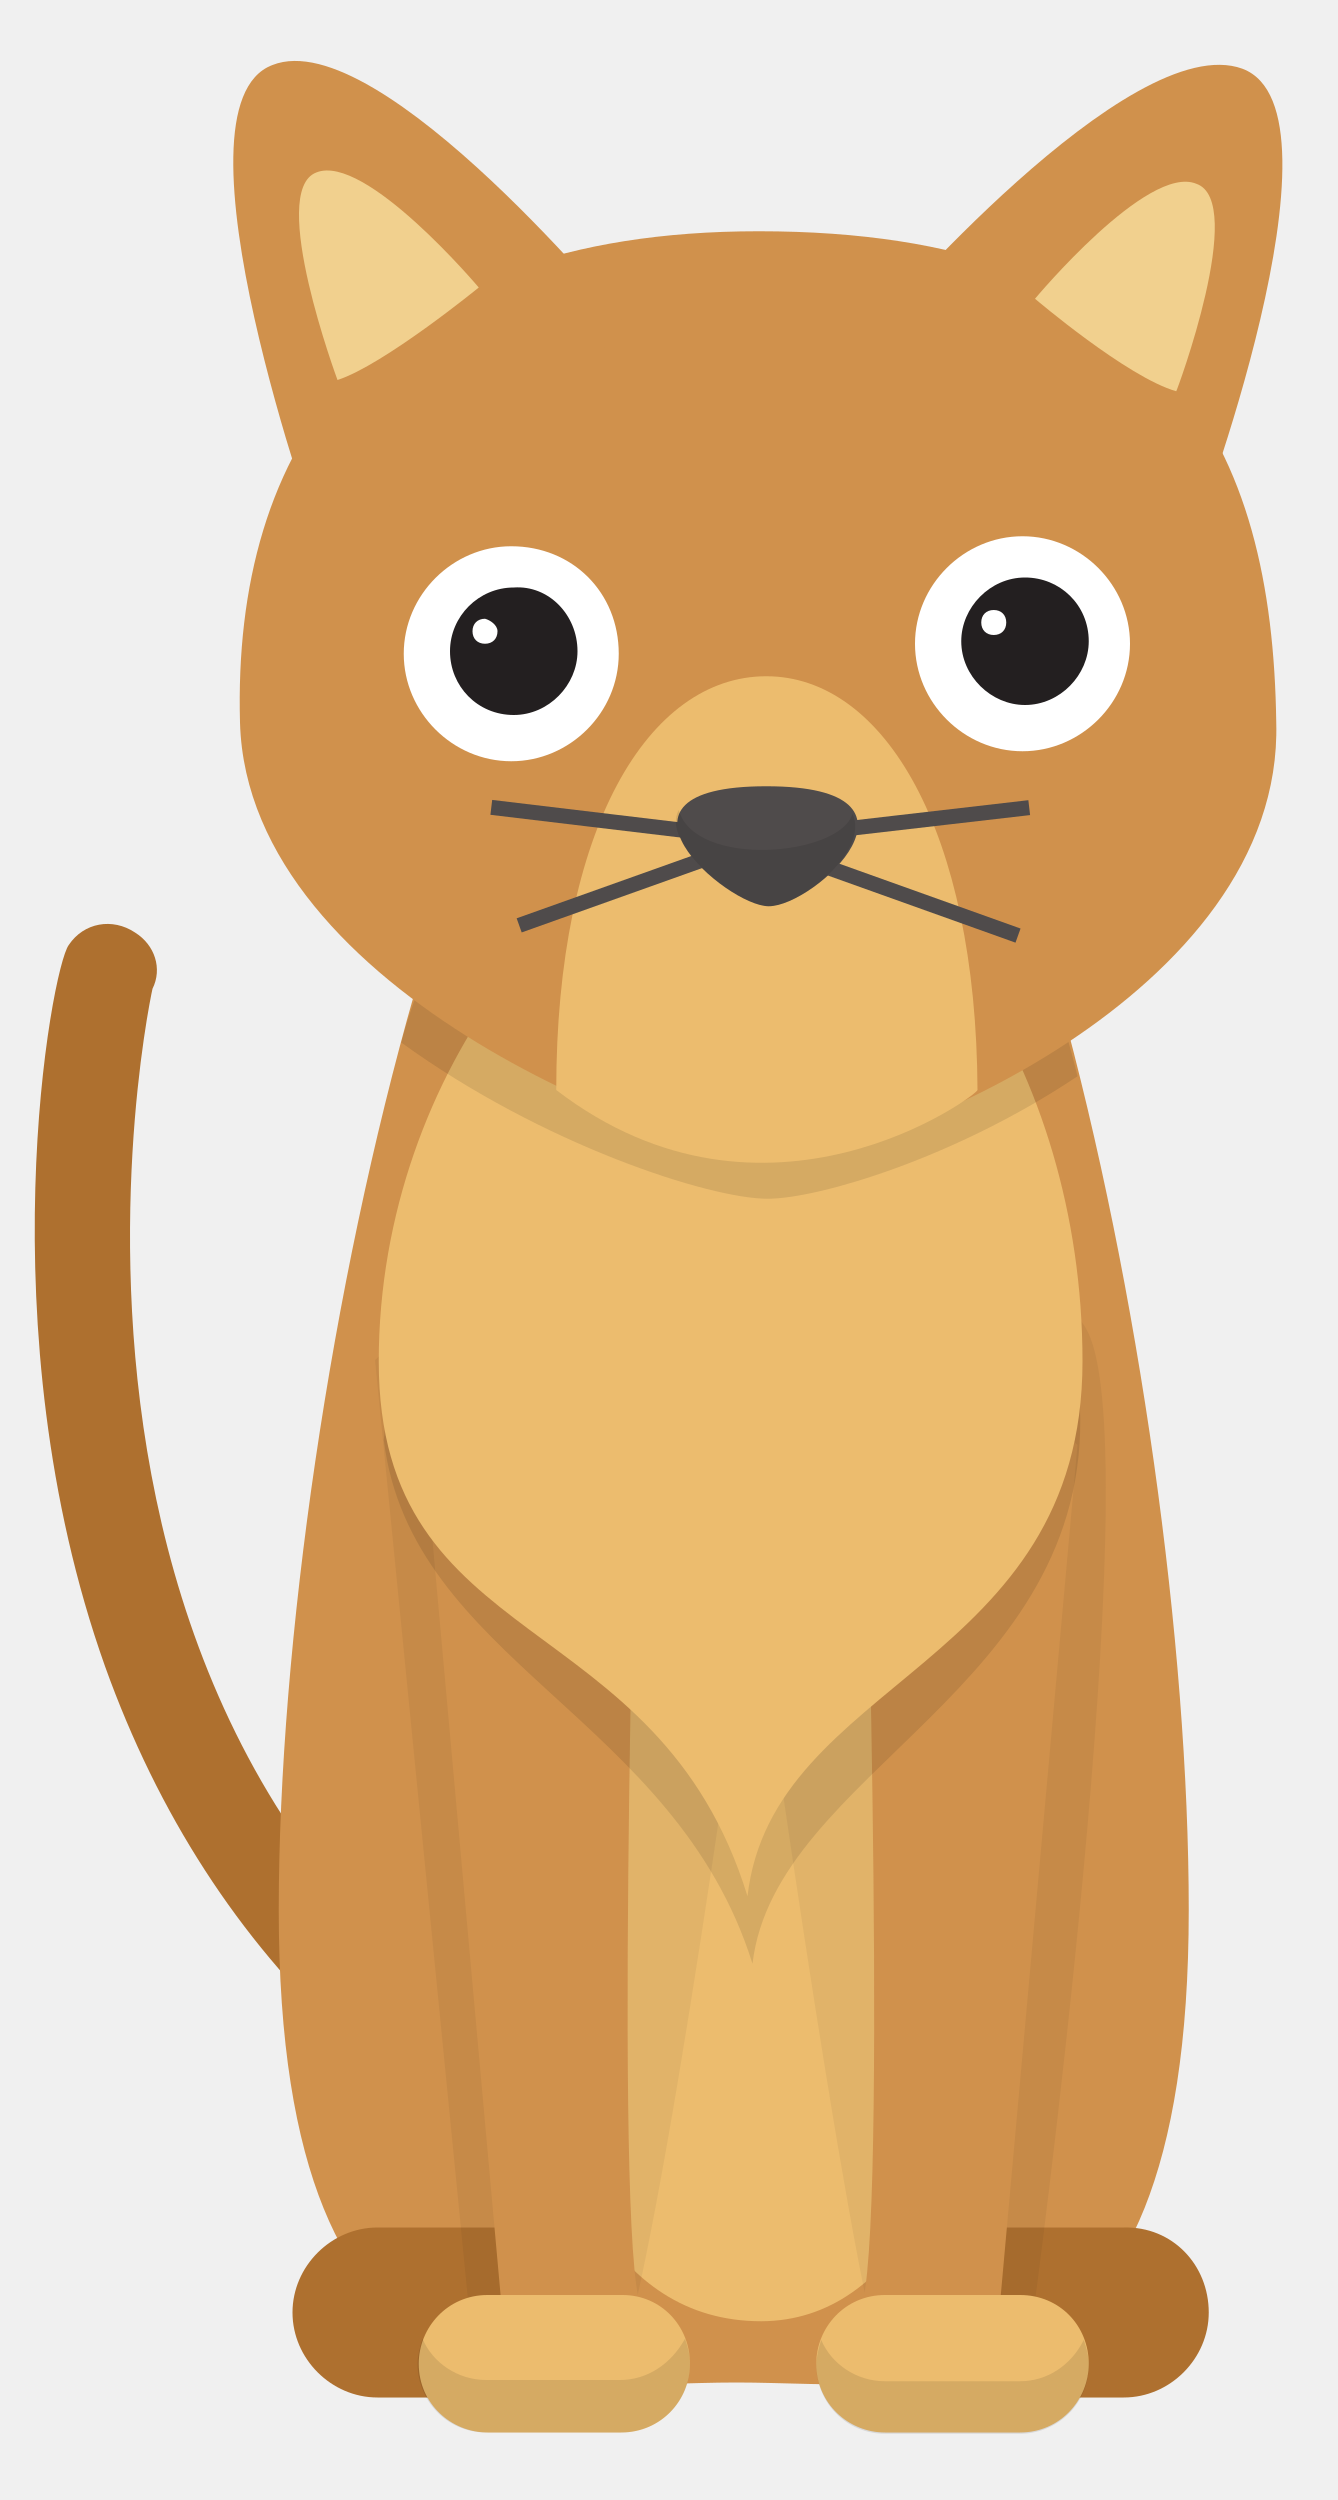
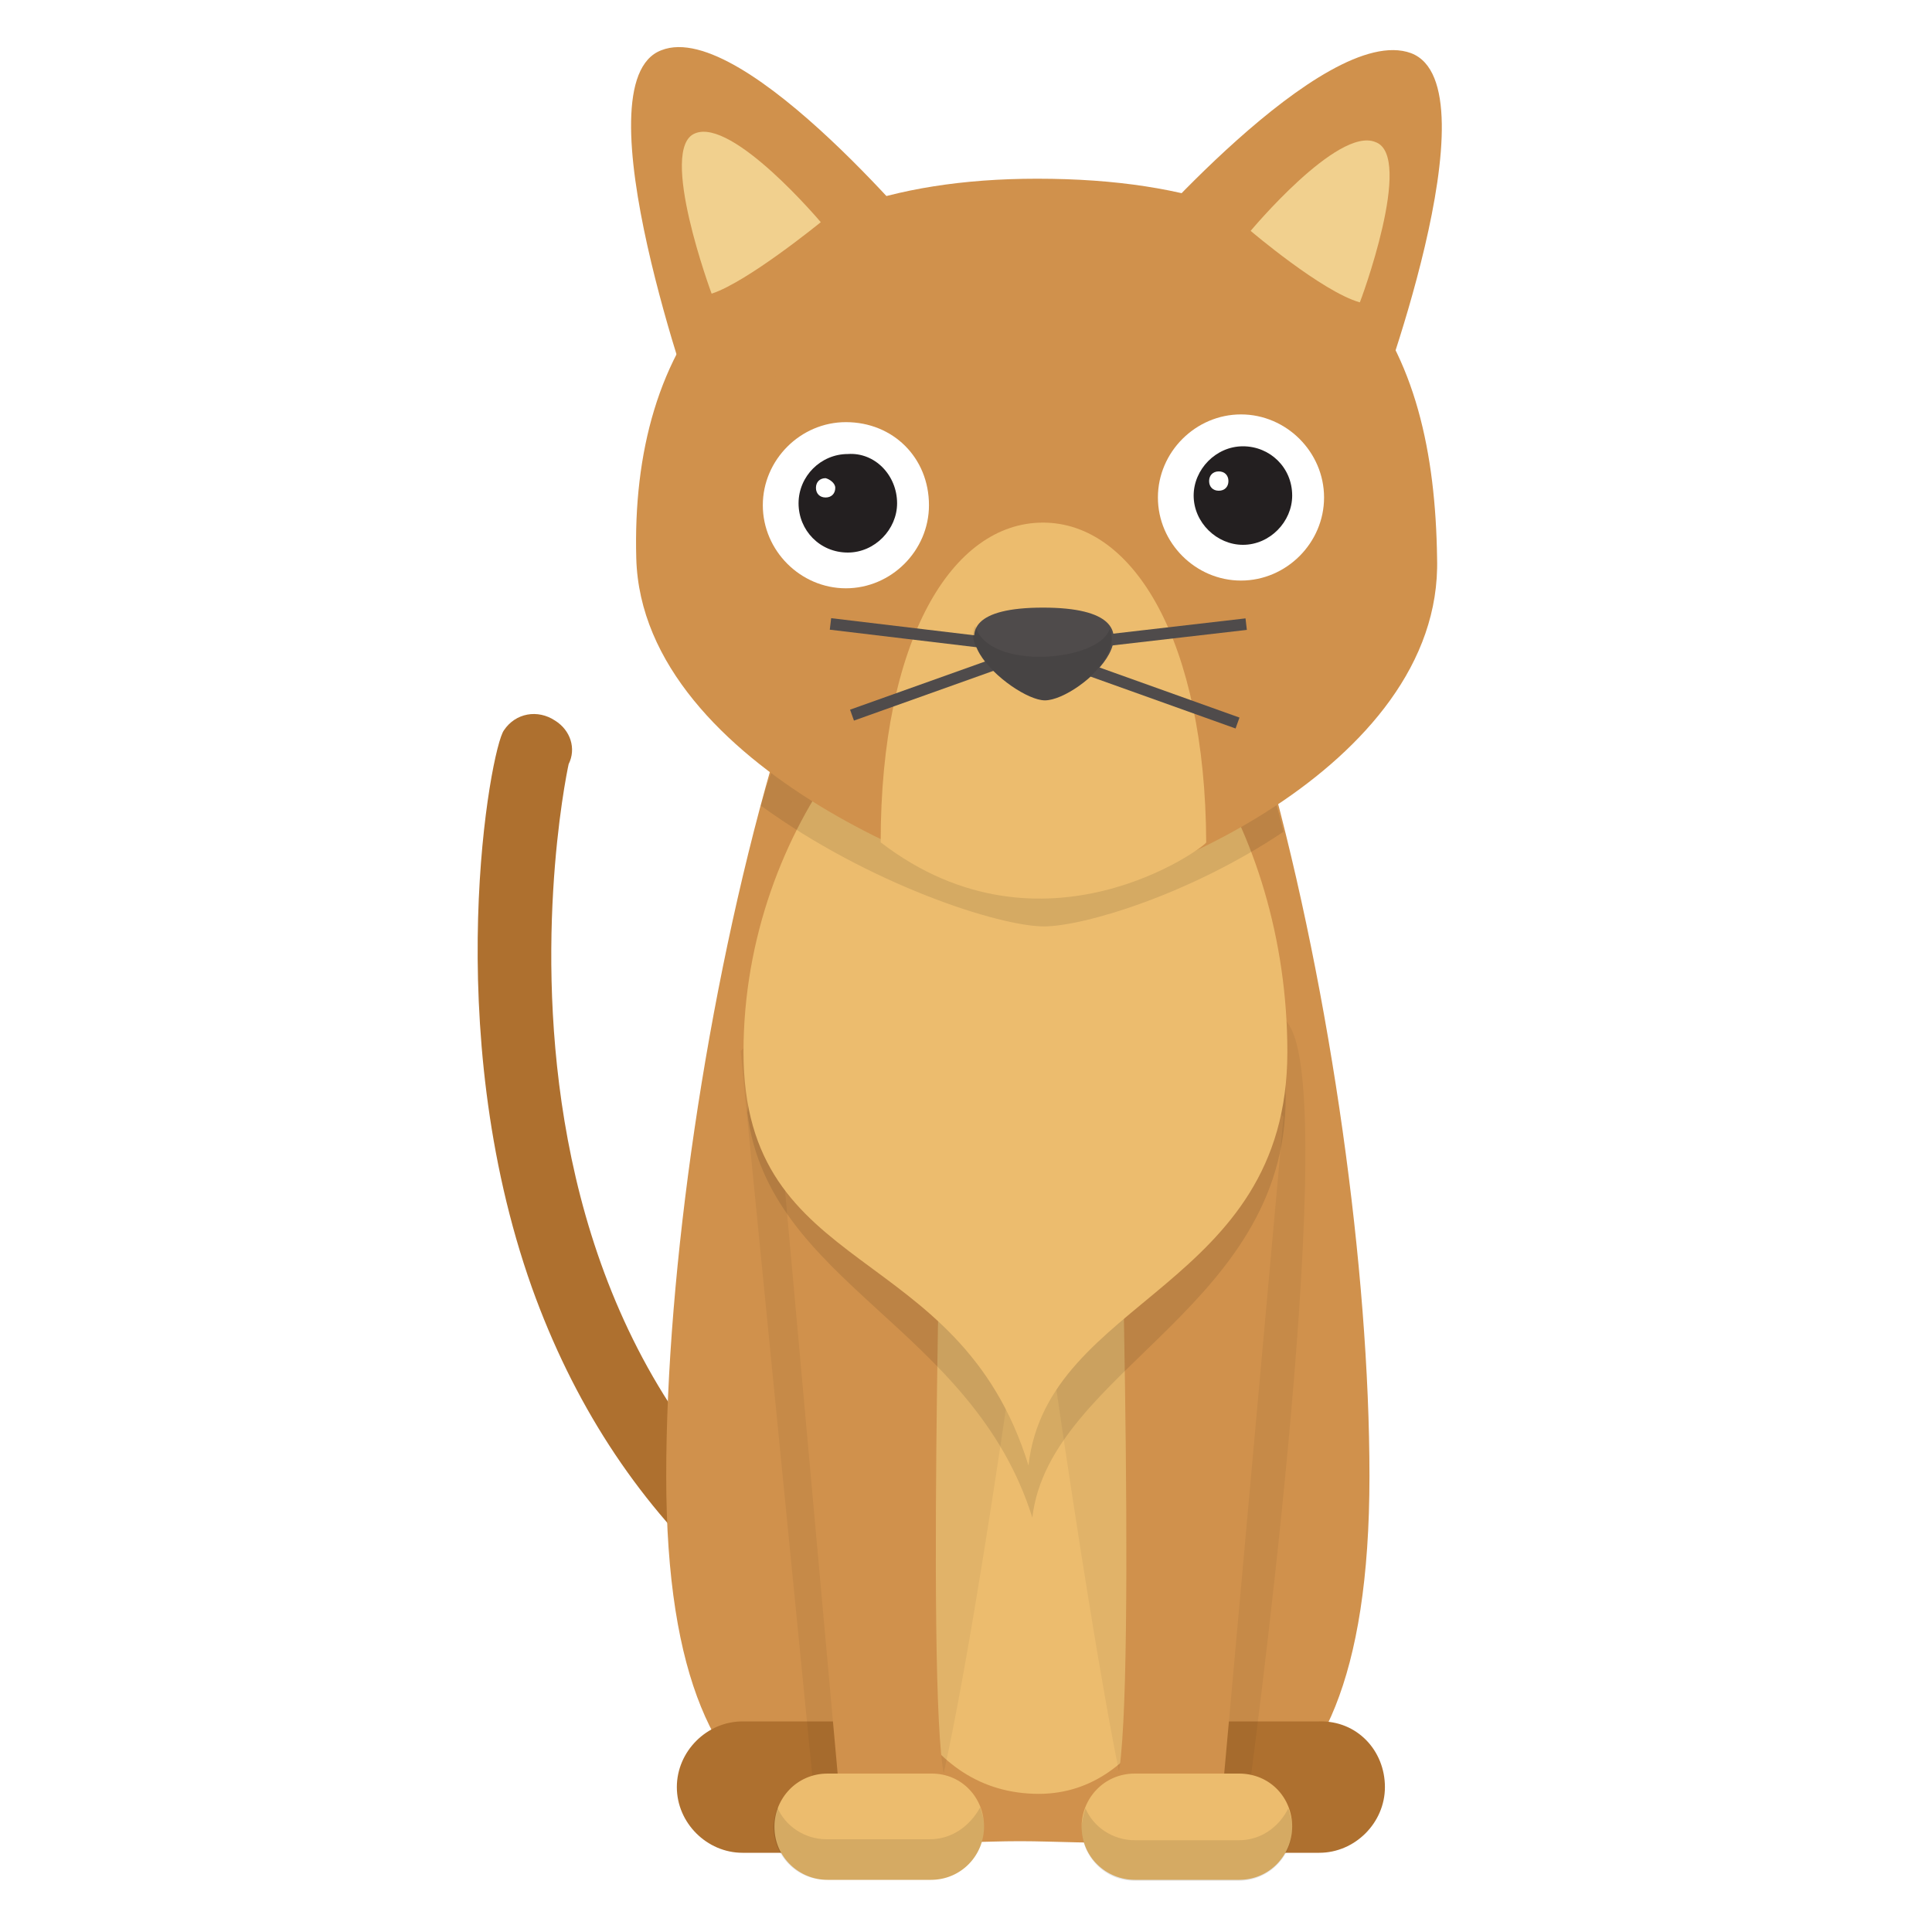
- <svg xmlns="http://www.w3.org/2000/svg" version="1.1" id="레이어_1" x="0px" y="0px" width="107px" height="200px" viewBox="0 0 107 200" style="enable-background:new 0.1 0 107 200;" xml:space="preserve">
-   <style type="text/css">
- 
- 	.st0{fill:#AE702F;}
- 	.st1{fill:#4F4B4B;}
- 	.st2{fill:#ECBC6E;}
- 	.st3{fill:#231F20;}
- 	.st4{fill:#F1D08E;}
- 	.st5{opacity:0.1;}
- 	.st6{fill:#FFFFFF;}
- 	.st7{opacity:0.05;}
- 	.st8{fill:#D0914C;}
- 
- </style>
-   <path class="st0" d="M60.7,181.1c-0.4,0-0.8,0-1.2-0.2C34.1,173,16.9,157,8.4,133.3c-9.6-27-4.3-55.8-2.9-57.7  c1.2-1.8,3.5-2.2,5.3-1c1.6,1,2.2,2.9,1.4,4.5c-0.6,2.7-15.1,74.7,49.5,94.5c2,0.6,3.1,2.7,2.5,4.7  C63.8,180.1,62.3,181.1,60.7,181.1z" />
-   <g id="Ellipse_39_4_">
-     <g>
-       <path class="st8" d="M59.3,37.4c-20.3,0.6-37,72.8-37,115.4c0,42.6,21.5,37.8,36.6,37.8s36.2,4.7,36.2-37.8S79.3,38.8,59.3,37.4z" />
-     </g>
+ <svg xmlns="http://www.w3.org/2000/svg" width="420" height="420" viewBox="0 0 420 420" fill="none">
+   <rect width="420" height="420" fill="white" />
+   <path d="M225.47 380.31C224.63 380.31 223.79 380.31 222.95 379.89C169.61 363.3 133.49 329.7 115.64 279.93C95.48 223.23 106.61 162.75 109.55 158.76C112.07 154.98 116.9 154.14 120.68 156.66C124.04 158.76 125.3 162.75 123.62 166.11C122.36 171.78 91.91 322.98 227.57 364.56C231.77 365.82 234.08 370.23 232.82 374.43C231.98 378.21 228.83 380.31 225.47 380.31Z" fill="#AE702F" />
+   <path d="M222.53 78.54C179.9 79.8 144.83 231.42 144.83 320.88C144.83 410.34 189.98 400.26 221.69 400.26C253.4 400.26 297.71 410.13 297.71 320.88C297.71 231.63 264.53 81.48 222.53 78.54Z" fill="#D0914C" />
+   <path d="M204.47 388.5C204.47 396.27 197.96 402.78 190.19 402.78H161.42C153.65 402.78 147.14 396.27 147.14 388.5C147.14 380.73 153.65 374.22 161.42 374.22H190.19C198.38 374.01 204.47 380.52 204.47 388.5Z" fill="#AE702F" />
+   <path d="M301.07 388.5C301.07 396.27 294.56 402.78 286.79 402.78H258.02C250.25 402.78 243.74 396.27 243.74 388.5C243.74 380.73 250.25 374.22 258.02 374.22H286.79C294.98 374.01 301.07 380.52 301.07 388.5Z" fill="#AE702F" />
+   <path d="M269.36 279.93L262.43 132.51L174.44 145.32L184.73 282.24C184.73 282.24 174.86 389.97 225.89 389.97C272.3 389.76 269.36 279.93 269.36 279.93Z" fill="#ECBC6E" />
+   <g opacity="0.05">
+     <path d="M221.69 245.49C221.69 245.49 235.34 347.76 243.95 388.5C238.7 390.6 271.46 389.76 271.46 389.76C271.46 389.76 291.2 244.23 280.7 223.65C270.2 203.07 221.69 245.49 221.69 245.49Z" fill="black" />
  </g>
-   <path class="st0" d="M50.7,185c0,3.7-3.1,6.8-6.8,6.8H30.2c-3.7,0-6.8-3.1-6.8-6.8l0,0c0-3.7,3.1-6.8,6.8-6.8h13.7  C47.8,178.1,50.7,181.2,50.7,185L50.7,185z" />
-   <path class="st0" d="M96.7,185c0,3.7-3.1,6.8-6.8,6.8H76.2c-3.7,0-6.8-3.1-6.8-6.8l0,0c0-3.7,3.1-6.8,6.8-6.8h13.7  C93.8,178.1,96.7,181.2,96.7,185L96.7,185z" />
-   <g id="Color_Fill_118_3_">
-     <g>
-       <path class="st2" d="M81.6,133.3l-3.3-70.2l-41.9,6.1l4.9,65.2c0,0-4.7,51.3,19.6,51.3C83,185.6,81.6,133.3,81.6,133.3z" />
-     </g>
+   <path d="M265.79 389.34L279.02 242.76C264.32 227.64 243.32 243.18 243.32 243.18C243.32 243.18 247.52 386.19 242.06 388.71C236.81 390.81 265.79 389.34 265.79 389.34Z" fill="#D0914C" />
+   <g opacity="0.05">
+     <path d="M227.15 245.49C227.15 245.49 176.33 213.15 161 228.48L176.96 389.76C176.96 389.76 210.14 391.02 204.47 388.5C213.92 347.76 227.15 245.49 227.15 245.49Z" fill="black" />
  </g>
-   <g id="Color_Fill_120_14_" class="st7">
-     <g>
-       <path d="M58.9,116.9c0,0,6.5,48.7,10.6,68.1c-2.5,1,13.1,0.6,13.1,0.6s9.4-69.3,4.4-79.1S58.9,116.9,58.9,116.9z" />
-     </g>
+   <path d="M206.15 388.08C200.9 385.98 204.89 242.97 204.89 242.97C204.89 242.97 184.31 227.85 169.19 242.55L182.42 389.13C182.42 389.13 170.03 392.07 171.29 402.78C171.29 402.78 182.42 405.72 193.13 405.3C203 404.88 212.87 401.1 212.87 401.1C212.87 401.1 211.4 390.39 206.15 388.08Z" fill="#D0914C" />
+   <path d="M280.91 397.11C280.91 403.2 276.08 408.66 269.36 408.66H246.68C240.59 408.66 235.13 403.83 235.13 397.11C235.13 391.02 239.96 385.56 246.68 385.56H269.36C276.08 385.56 280.91 390.81 280.91 397.11Z" fill="#ECBC6E" />
+   <path d="M213.92 397.11C213.92 403.2 209.09 408.66 202.37 408.66H179.9C173.81 408.66 168.35 403.83 168.35 397.11C168.35 391.02 173.18 385.56 179.9 385.56H202.58C209.09 385.56 213.92 390.81 213.92 397.11Z" fill="#ECBC6E" />
+   <g opacity="0.1">
+     <path d="M269.36 400.05H246.68C241.85 400.05 237.65 397.11 235.97 393.12C235.55 394.38 235.13 396.06 235.13 397.32C235.13 403.41 239.96 408.87 246.68 408.87H269.36C275.45 408.87 280.91 404.04 280.91 397.32C280.91 395.64 280.49 394.38 280.07 393.12C277.97 397.32 273.98 400.05 269.36 400.05Z" fill="black" />
+     <path d="M202.16 399.84H179.69C174.86 399.84 170.66 396.9 168.98 392.91C168.56 394.17 168.14 395.85 168.14 397.11C168.14 403.2 172.97 408.66 179.69 408.66H202.37C208.46 408.66 213.92 403.83 213.92 397.11C213.92 395.43 213.5 394.17 213.08 392.91C210.77 397.11 206.78 399.84 202.16 399.84Z" fill="black" />
  </g>
-   <g id="Color_Fill_120_7_">
-     <g>
-       <path class="st8" d="M79.9,185.4l6.3-69.8c-7-7.2-17,0.2-17,0.2s2,68.1-0.6,69.3C66.1,186.1,79.9,185.4,79.9,185.4z" />
-     </g>
+   <g opacity="0.1">
+     <path d="M224.42 329.91C228.2 297.57 281.33 283.71 279.44 236.25C275.66 196.35 267.68 173.88 255.29 142.38C245.84 133.14 199.43 134.82 187.46 146.58C175.28 178.08 166.46 203.91 162.47 241.92C167.09 279.09 211.4 288.33 224.42 329.91Z" fill="black" />
  </g>
-   <g id="Color_Fill_120_12_" class="st7">
-     <g>
-       <path d="M61.5,116.9c0,0-24.2-15.4-31.5-8.1l7.6,76.8c0,0,15.8,0.6,13.1-0.6C55.2,165.6,61.5,116.9,61.5,116.9z" />
-     </g>
+   <path d="M223.58 138.81C196.91 138.81 161.63 179.13 161.63 228.69C161.63 278.25 208.46 269.43 223.58 318.57C227.78 282.03 279.86 280.14 279.86 228.69C279.86 179.13 250.67 138.81 223.58 138.81Z" fill="#ECBC6E" />
+   <g opacity="0.1">
+     <path d="M225.05 122.64C204.47 122.64 174.86 139.44 165.41 175.14C189.14 192.36 217.28 201.39 226.94 201.39C235.55 201.39 258.65 194.46 279.02 180.81C269.36 140.7 246.89 122.64 225.05 122.64Z" fill="black" />
  </g>
-   <g id="Color_Fill_120_4_">
-     <g>
-       <path class="st8" d="M51.5,184.8c-2.5-1-0.6-69.1-0.6-69.1s-9.8-7.2-17-0.2l6.3,69.8c0,0-5.9,1.4-5.3,6.5c0,0,5.3,1.4,10.4,1.2    c4.7-0.2,9.4-2,9.4-2S54,185.9,51.5,184.8z" />
-     </g>
-   </g>
-   <path class="st2" d="M87.1,189.1c0,2.9-2.3,5.5-5.5,5.5H70.8c-2.9,0-5.5-2.3-5.5-5.5l0,0c0-2.9,2.3-5.5,5.5-5.5h10.8  C84.8,183.6,87.1,186.1,87.1,189.1L87.1,189.1z" />
-   <path class="st2" d="M55.2,189.1c0,2.9-2.3,5.5-5.5,5.5H39c-2.9,0-5.5-2.3-5.5-5.5l0,0c0-2.9,2.3-5.5,5.5-5.5h10.8  C52.9,183.6,55.2,186.1,55.2,189.1L55.2,189.1z" />
-   <g class="st5">
-     <path d="M81.6,190.5H70.8c-2.3,0-4.3-1.4-5.1-3.3c-0.2,0.6-0.4,1.4-0.4,2c0,2.9,2.3,5.5,5.5,5.5h10.8c2.9,0,5.5-2.3,5.5-5.5   c0-0.8-0.2-1.4-0.4-2C85.7,189.2,83.8,190.5,81.6,190.5z" />
-     <path d="M49.6,190.4H38.9c-2.3,0-4.3-1.4-5.1-3.3c-0.2,0.6-0.4,1.4-0.4,2c0,2.9,2.3,5.5,5.5,5.5h10.8c2.9,0,5.5-2.3,5.5-5.5   c0-0.8-0.2-1.4-0.4-2C53.7,189.1,51.8,190.4,49.6,190.4z" />
-   </g>
-   <g class="st5">
-     <path d="M60.2,157.1c1.8-15.4,27.1-22,26.2-44.6c-1.8-19-5.6-29.7-11.5-44.7c-4.5-4.4-26.6-3.6-32.3,2c-5.8,15-10,27.3-11.9,45.4   C32.9,132.9,54,137.3,60.2,157.1z" />
-   </g>
-   <g id="Ellipse_40_3_">
-     <g>
-       <path class="st2" d="M59.8,66.1c-12.7,0-29.5,19.2-29.5,42.8c0,23.6,22.3,19.4,29.5,42.8c2-17.4,26.8-18.3,26.8-42.8    C86.6,85.3,72.7,66.1,59.8,66.1z" />
-     </g>
-   </g>
-   <g class="st5">
-     <path d="M60.5,58.4c-9.8,0-23.9,8-28.4,25c11.3,8.2,24.7,12.5,29.3,12.5c4.1,0,15.1-3.3,24.8-9.8C81.6,67,70.9,58.4,60.5,58.4z" />
-   </g>
-   <g id="Ellipse_58_1_">
-     <g>
-       <path class="st8" d="M60.7,18.5c-31.1,0-42.1,17.4-41.5,39.3c0.6,21.9,35.6,34.8,43.2,34.8c7.8,0,40.3-12.9,39.7-34.8    C101.8,35.9,93.6,18.5,60.7,18.5z" />
-     </g>
-   </g>
-   <g id="Ellipse_59">
-     <g>
-       <path class="st2" d="M61.3,54.1c-9.4,0-16.8,12.1-16.8,33.1c16.8,12.9,33.7,0.4,33.7,0C78.1,66.4,70.7,54.1,61.3,54.1z" />
-     </g>
-   </g>
-   <g id="Color_Fill_174_2_">
-     <g>
-       <path class="st8" d="M99.4,5.5C90.4,2.2,70.1,26,70.1,26s16.8,14.1,25.4,16.8C95.5,43.1,108.4,8.9,99.4,5.5z" />
-     </g>
-   </g>
-   <g id="Color_Fill_174_8_">
-     <g>
-       <path class="st4" d="M95.7,14.7c-3.9-1.6-12.9,9.2-12.9,9.2s7.4,6.3,11.3,7.4C94.1,31.4,99.8,16.1,95.7,14.7z" />
-     </g>
-   </g>
-   <g id="Color_Fill_174_3_">
-     <g>
-       <path class="st8" d="M21.8,5.2c-8.8,3.3,3.7,38,3.7,38c8.4-2.7,24.8-17,24.8-17S30.4,1.8,21.8,5.2z" />
-     </g>
-   </g>
-   <g>
-     <g>
-       <g>
-         <path class="st6" d="M90.4,51.5c0,4.7-3.9,8.6-8.6,8.6s-8.6-3.9-8.6-8.6s3.9-8.6,8.6-8.6S90.4,46.8,90.4,51.5z" />
-       </g>
-     </g>
-     <path class="st3" d="M87.1,51.3c0,2.7-2.3,5.1-5.1,5.1c-2.7,0-5.1-2.3-5.1-5.1c0-2.7,2.3-5.1,5.1-5.1S87.1,48.4,87.1,51.3z" />
-     <path class="st6" d="M80.5,49.8c0,0.6-0.4,1-1,1s-1-0.4-1-1c0-0.6,0.4-1,1-1S80.5,49.2,80.5,49.8z" />
-   </g>
-   <g>
-     <g>
-       <g>
-         <path class="st6" d="M49.5,52.3c0,4.7-3.9,8.6-8.6,8.6c-4.7,0-8.6-3.9-8.6-8.6c0-4.7,3.9-8.6,8.6-8.6     C45.8,43.7,49.5,47.4,49.5,52.3z" />
-       </g>
-     </g>
-     <path class="st3" d="M46.2,52.1c0,2.7-2.3,5.1-5.1,5.1c-2.9,0-5.1-2.3-5.1-5.1c0-2.8,2.3-5.1,5.1-5.1   C43.9,46.8,46.2,49.2,46.2,52.1z" />
-     <path class="st6" d="M39.8,50.5c0,0.6-0.4,1-1,1c-0.6,0-1-0.4-1-1s0.4-1,1-1C39.2,49.6,39.8,50,39.8,50.5z" />
-   </g>
-   <g id="Color_Fill_174_10_">
-     <g>
-       <path class="st4" d="M25.3,13.8C21.4,15.3,27,30.4,27,30.4c3.7-1.2,11.3-7.4,11.3-7.4S29.2,12.2,25.3,13.8z" />
-     </g>
-   </g>
-   <g id="Shape_53_2_">
-     <g>
-       <rect x="65.2" y="65" transform="matrix(-0.9934 0.1148 -0.1148 -0.9934 154.6385 122.2926)" class="st1" width="17.2" height="1.2" />
-     </g>
-   </g>
-   <g id="Shape_53_copy_2_">
-     <g>
-       <rect x="72.8" y="63.3" transform="matrix(-0.3369 0.9415 -0.9415 -0.3369 165.7669 27.0676)" class="st1" width="1.2" height="17.2" />
-     </g>
-   </g>
-   <g id="Shape_53_3_">
-     <g>
-       <rect x="47.4" y="56.8" transform="matrix(-0.1188 0.9929 -0.9929 -0.1188 118.878 25.7687)" class="st1" width="1.2" height="17.6" />
-     </g>
-   </g>
-   <g id="Shape_53_copy_3_">
-     <g>
-       <rect x="41" y="70.5" transform="matrix(-0.9419 0.336 -0.336 -0.9419 120.6179 121.3093)" class="st1" width="17.6" height="1.2" />
-     </g>
-   </g>
-   <g id="Color_Fill_4_copy_12_1_">
-     <g>
-       <path class="st1" d="M61.3,62.9c-14.3,0-3.2,9.6,0.2,9.6C65.2,72.5,75.6,62.9,61.3,62.9z" />
-     </g>
-   </g>
-   <g class="st5">
-     <path d="M54.3,64.8c-1.5,2.7,4.7,7.7,7.2,7.7s8.1-4.4,6.7-7.4C67.2,68.5,55.6,69.5,54.3,64.8z" />
+   <path d="M225.47 38.85C160.16 38.85 137.06 75.39 138.32 121.38C139.58 167.37 213.08 194.46 229.04 194.46C245.42 194.46 313.67 167.37 312.41 121.38C311.78 75.39 294.56 38.85 225.47 38.85Z" fill="#D0914C" />
+   <path d="M226.73 113.61C206.99 113.61 191.45 139.02 191.45 183.12C226.73 210.21 262.22 183.96 262.22 183.12C262.01 139.44 246.47 113.61 226.73 113.61Z" fill="#ECBC6E" />
+   <path d="M306.74 11.55C287.84 4.62 245.21 54.6 245.21 54.6C245.21 54.6 280.49 84.21 298.55 89.88C298.55 90.51 325.64 18.69 306.74 11.55Z" fill="#D0914C" />
+   <path d="M298.97 30.87C290.78 27.51 271.88 50.19 271.88 50.19C271.88 50.19 287.42 63.42 295.61 65.73C295.61 65.94 307.58 33.81 298.97 30.87Z" fill="#F1D08E" />
+   <path d="M143.78 10.92C125.3 17.85 151.55 90.72 151.55 90.72C169.19 85.05 203.63 55.02 203.63 55.02C203.63 55.02 161.84 3.78 143.78 10.92Z" fill="#D0914C" />
+   <path d="M287.84 108.15C287.84 118.02 279.65 126.21 269.78 126.21C259.91 126.21 251.72 118.02 251.72 108.15C251.72 98.28 259.91 90.09 269.78 90.09C279.65 90.09 287.84 98.28 287.84 108.15Z" fill="white" />
+   <path d="M280.91 107.73C280.91 113.4 276.08 118.44 270.2 118.44C264.53 118.44 259.49 113.61 259.49 107.73C259.49 102.06 264.32 97.02 270.2 97.02C276.08 97.02 280.91 101.64 280.91 107.73Z" fill="#231F20" />
+   <path d="M267.05 104.58C267.05 105.84 266.21 106.68 264.95 106.68C263.69 106.68 262.85 105.84 262.85 104.58C262.85 103.32 263.69 102.48 264.95 102.48C266.21 102.48 267.05 103.32 267.05 104.58Z" fill="white" />
+   <path d="M201.95 109.83C201.95 119.7 193.76 127.89 183.89 127.89C174.02 127.89 165.83 119.7 165.83 109.83C165.83 99.96 174.02 91.77 183.89 91.77C194.18 91.77 201.95 99.54 201.95 109.83Z" fill="white" />
+   <path d="M195.02 109.41C195.02 115.08 190.19 120.12 184.31 120.12C178.22 120.12 173.6 115.29 173.6 109.41C173.6 103.53 178.43 98.7 184.31 98.7C190.19 98.28 195.02 103.32 195.02 109.41Z" fill="#231F20" />
+   <path d="M181.58 106.05C181.58 107.31 180.74 108.15 179.48 108.15C178.22 108.15 177.38 107.31 177.38 106.05C177.38 104.79 178.22 103.95 179.48 103.95C180.32 104.16 181.58 105 181.58 106.05Z" fill="white" />
+   <path d="M151.13 28.98C142.94 32.13 154.7 63.84 154.7 63.84C162.47 61.32 178.43 48.3 178.43 48.3C178.43 48.3 159.32 25.62 151.13 28.98Z" fill="#F1D08E" />
+   <path d="M235.173 141.08L271.054 136.934L270.765 134.43L234.883 138.577L235.173 141.08Z" fill="#4F4B4B" />
+   <path d="M268.603 158.367L269.452 155.994L235.445 143.826L234.596 146.198L268.603 158.367Z" fill="#4F4B4B" />
+   <path d="M217.086 141.279L217.385 138.777L180.688 134.386L180.388 136.888L217.086 141.279Z" fill="#4F4B4B" />
+   <path d="M185.642 156.649L220.455 144.231L219.608 141.857L184.796 154.276L185.642 156.649Z" fill="#4F4B4B" />
+   <path d="M226.73 132.09C196.7 132.09 220.01 152.25 227.15 152.25C234.92 152.25 256.76 132.09 226.73 132.09Z" fill="#4F4B4B" />
+   <g opacity="0.1">
+     <path d="M212.03 136.08C208.88 141.75 221.9 152.25 227.15 152.25C232.4 152.25 244.16 143.01 241.22 136.71C239.12 143.85 214.76 145.95 212.03 136.08Z" fill="black" />
  </g>
</svg>
